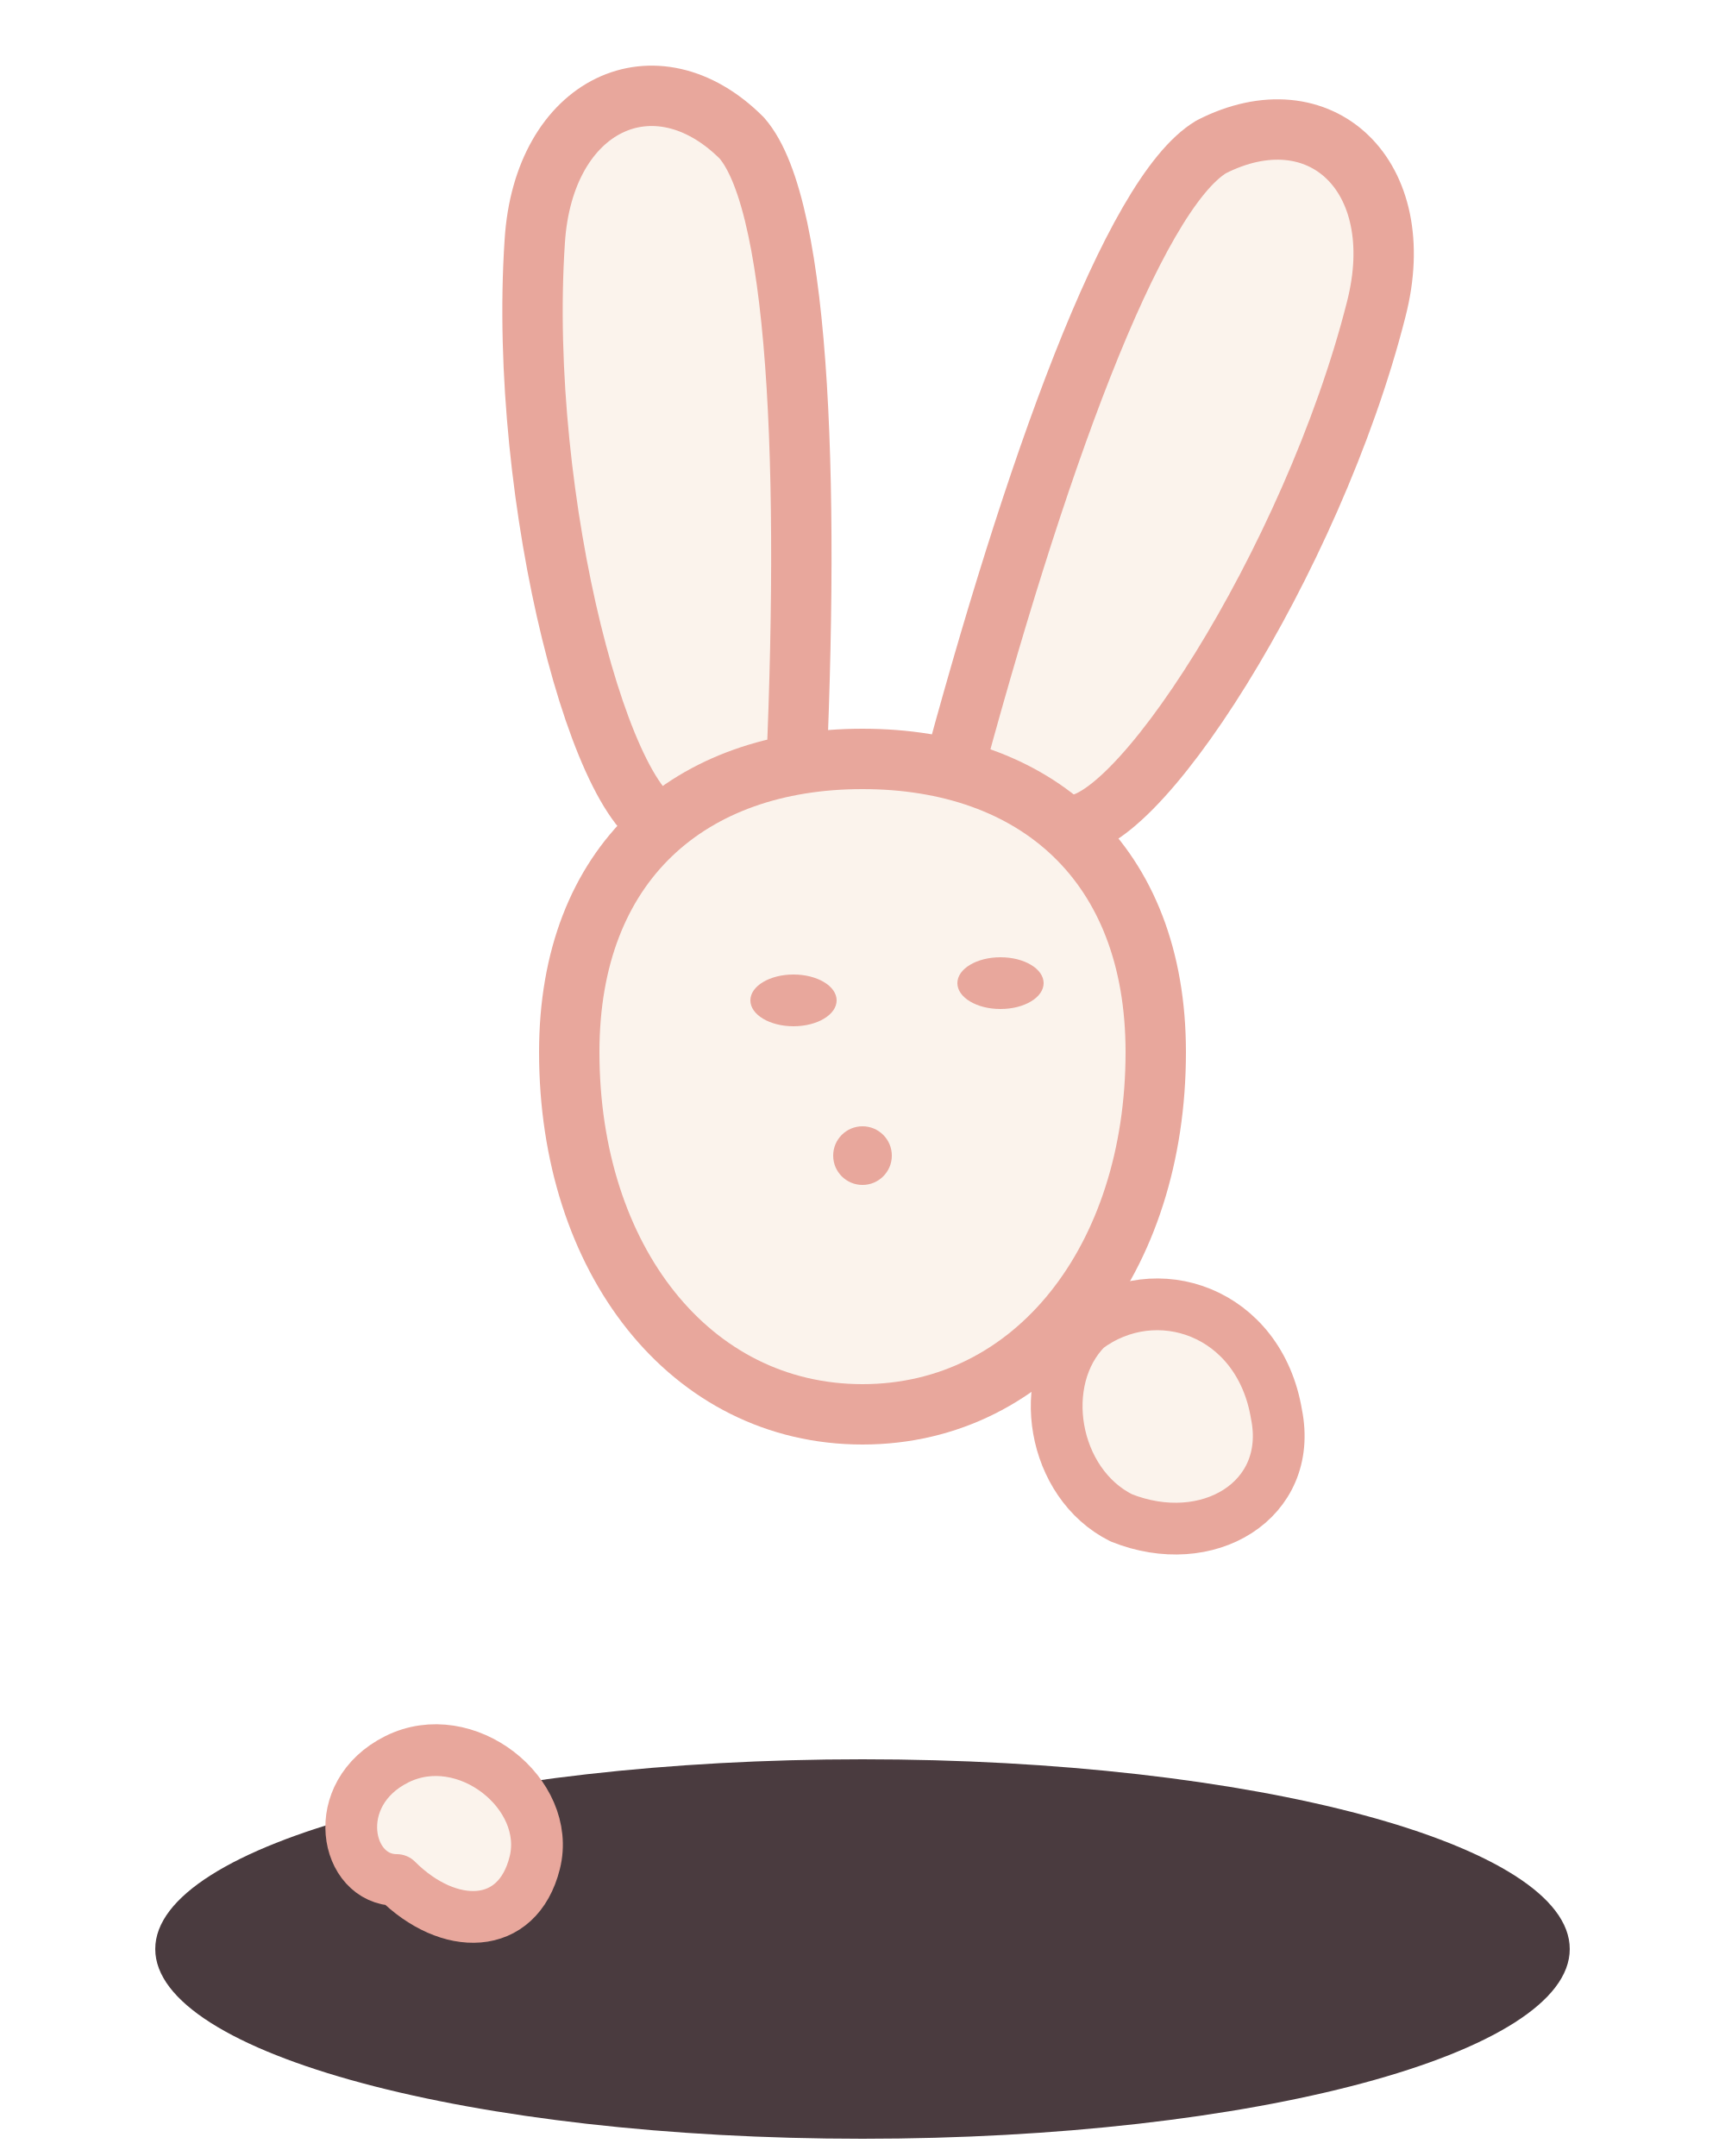
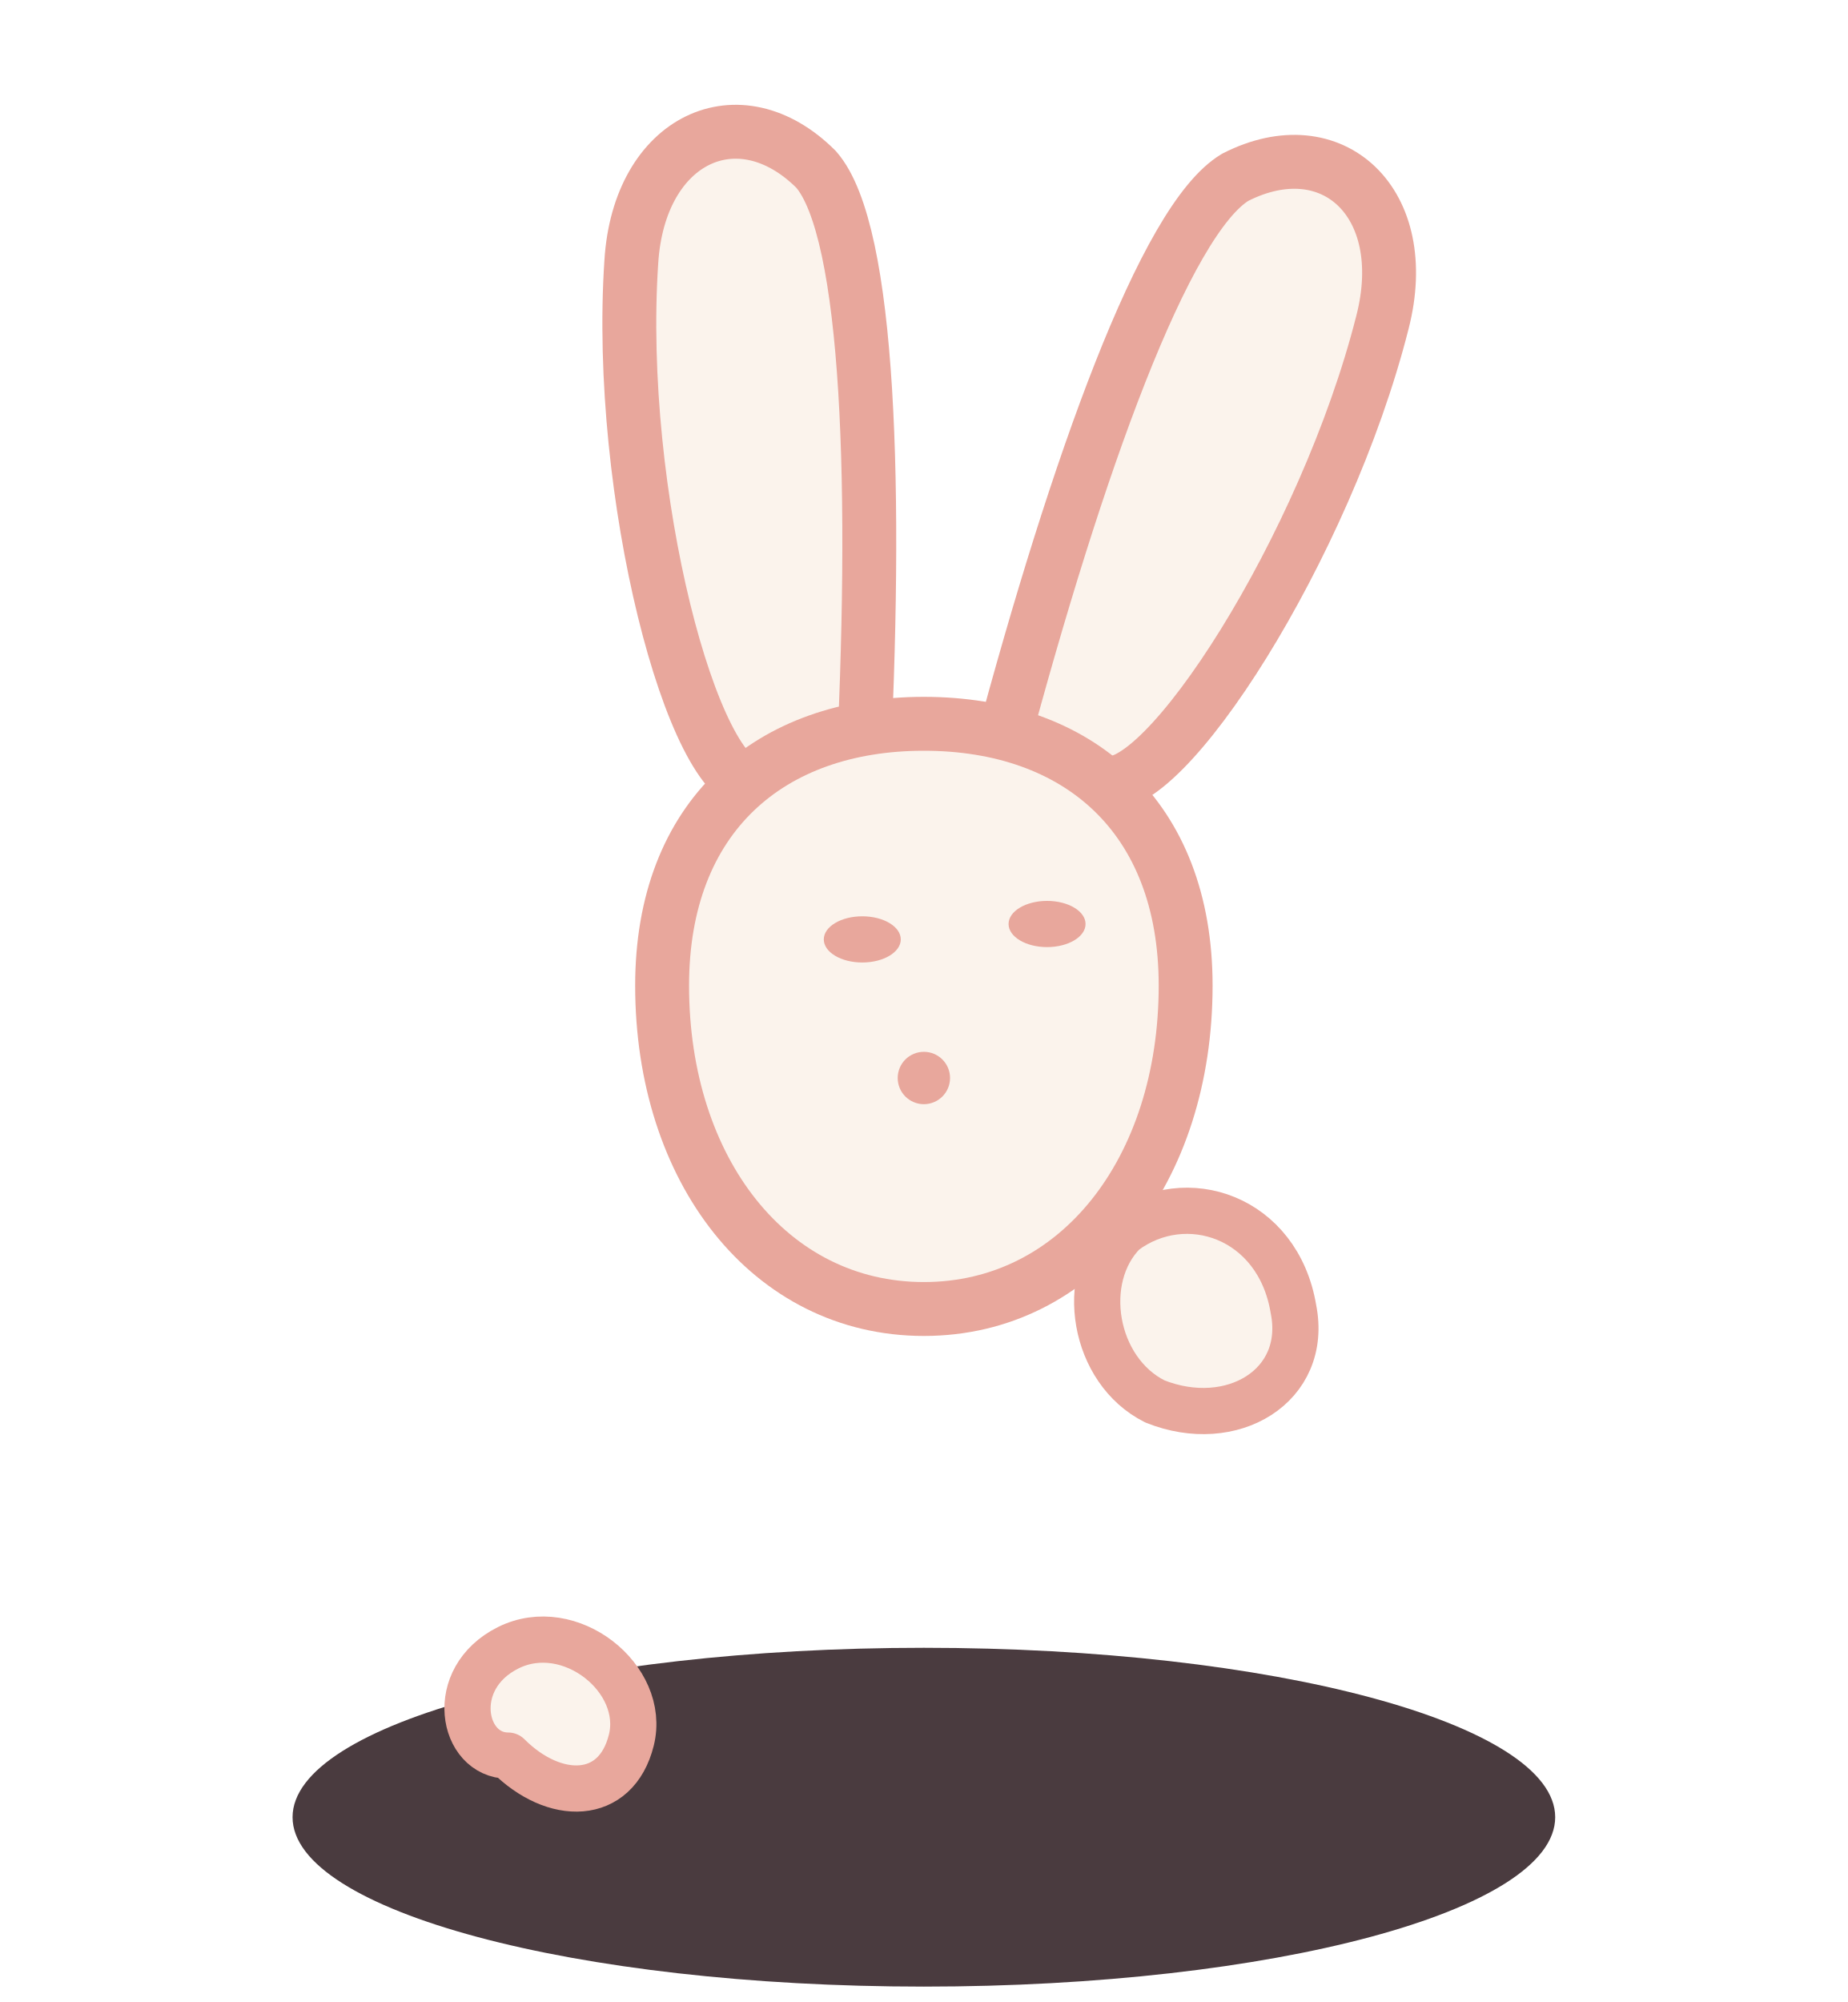
- <svg xmlns="http://www.w3.org/2000/svg" viewBox="0 0 200 250" fill="none" aria-hidden="true">
-   <ellipse cx="100" cy="226" rx="82" ry="22" fill="#4A3B3F" />
-   <path d="M78 96 C70 96 60 58 62 28 C63 12 76 6 86 16 C93 24 94 58 92 96 C90 104 82 104 78 96Z" fill="#FBF3EC" stroke="#E8A79C" stroke-width="7" stroke-linejoin="round" />
-   <g transform="rotate(18 124 100)">
-     <path d="M122 96 C130 96 140 58 138 28 C137 12 124 6 114 16 C107 24 106 58 108 96 C110 104 118 104 122 96Z" fill="#FBF3EC" stroke="#E8A79C" stroke-width="7" stroke-linejoin="round" />
+ <svg xmlns="http://www.w3.org/2000/svg" viewBox="0 0 240 260" fill="none">
+   <ellipse cx="120" cy="236" rx="82" ry="22" fill="#4A3B3F" />
+   <path d="M98 102 C90 102 80 64 82 34 C83 18 96 12 106 22 C113 30 114 64 112 102 C110 110 102 110 98 102Z" fill="#FBF3EC" stroke="#E8A79C" stroke-width="7" stroke-linejoin="round" />
+   <g transform="rotate(18 144 106)">
+     <path d="M142 102 C150 102 160 64 158 34 C157 18 144 12 134 22 C127 30 126 64 128 102 C130 110 138 110 142 102Z" fill="#FBF3EC" stroke="#E8A79C" stroke-width="7" stroke-linejoin="round" />
  </g>
-   <path d="M66 122 C66 100 80 88 100 88 C120 88 134 100 134 122 C134 146 120 164 100 164 C80 164 66 146 66 122Z" fill="#FBF3EC" stroke="#E8A79C" stroke-width="7" stroke-linejoin="round" />
-   <ellipse cx="92" cy="116" rx="5" ry="3" fill="#E8A79C" />
-   <ellipse cx="116" cy="114" rx="5" ry="3" fill="#E8A79C" />
-   <circle cx="100" cy="134" r="3.4" fill="#E8A79C" />
-   <path d="M46 218 C40 218 38 208 46 204 C54 200 64 208 62 216 C60 224 52 224 46 218Z" fill="#FBF3EC" stroke="#E8A79C" stroke-width="6" stroke-linejoin="round" />
-   <path d="M126 154 C134 148 146 152 148 164 C150 174 140 180 130 176 C122 172 120 160 126 154Z" fill="#FBF3EC" stroke="#E8A79C" stroke-width="6" stroke-linejoin="round" />
+   <path d="M86 128 C86 106 100 94 120 94 C140 94 154 106 154 128 C154 152 140 170 120 170 C100 170 86 152 86 128Z" fill="#FBF3EC" stroke="#E8A79C" stroke-width="7" stroke-linejoin="round" />
+   <ellipse cx="112" cy="122" rx="5" ry="3" fill="#E8A79C" />
+   <ellipse cx="136" cy="120" rx="5" ry="3" fill="#E8A79C" />
+   <circle cx="120" cy="140" r="3.4" fill="#E8A79C" />
+   <path d="M66 228 C60 228 58 218 66 214 C74 210 84 218 82 226 C80 234 72 234 66 228Z" fill="#FBF3EC" stroke="#E8A79C" stroke-width="6" stroke-linejoin="round" />
+   <path d="M146 160 C154 154 166 158 168 170 C170 180 160 186 150 182 C142 178 140 166 146 160Z" fill="#FBF3EC" stroke="#E8A79C" stroke-width="6" stroke-linejoin="round" />
</svg>
